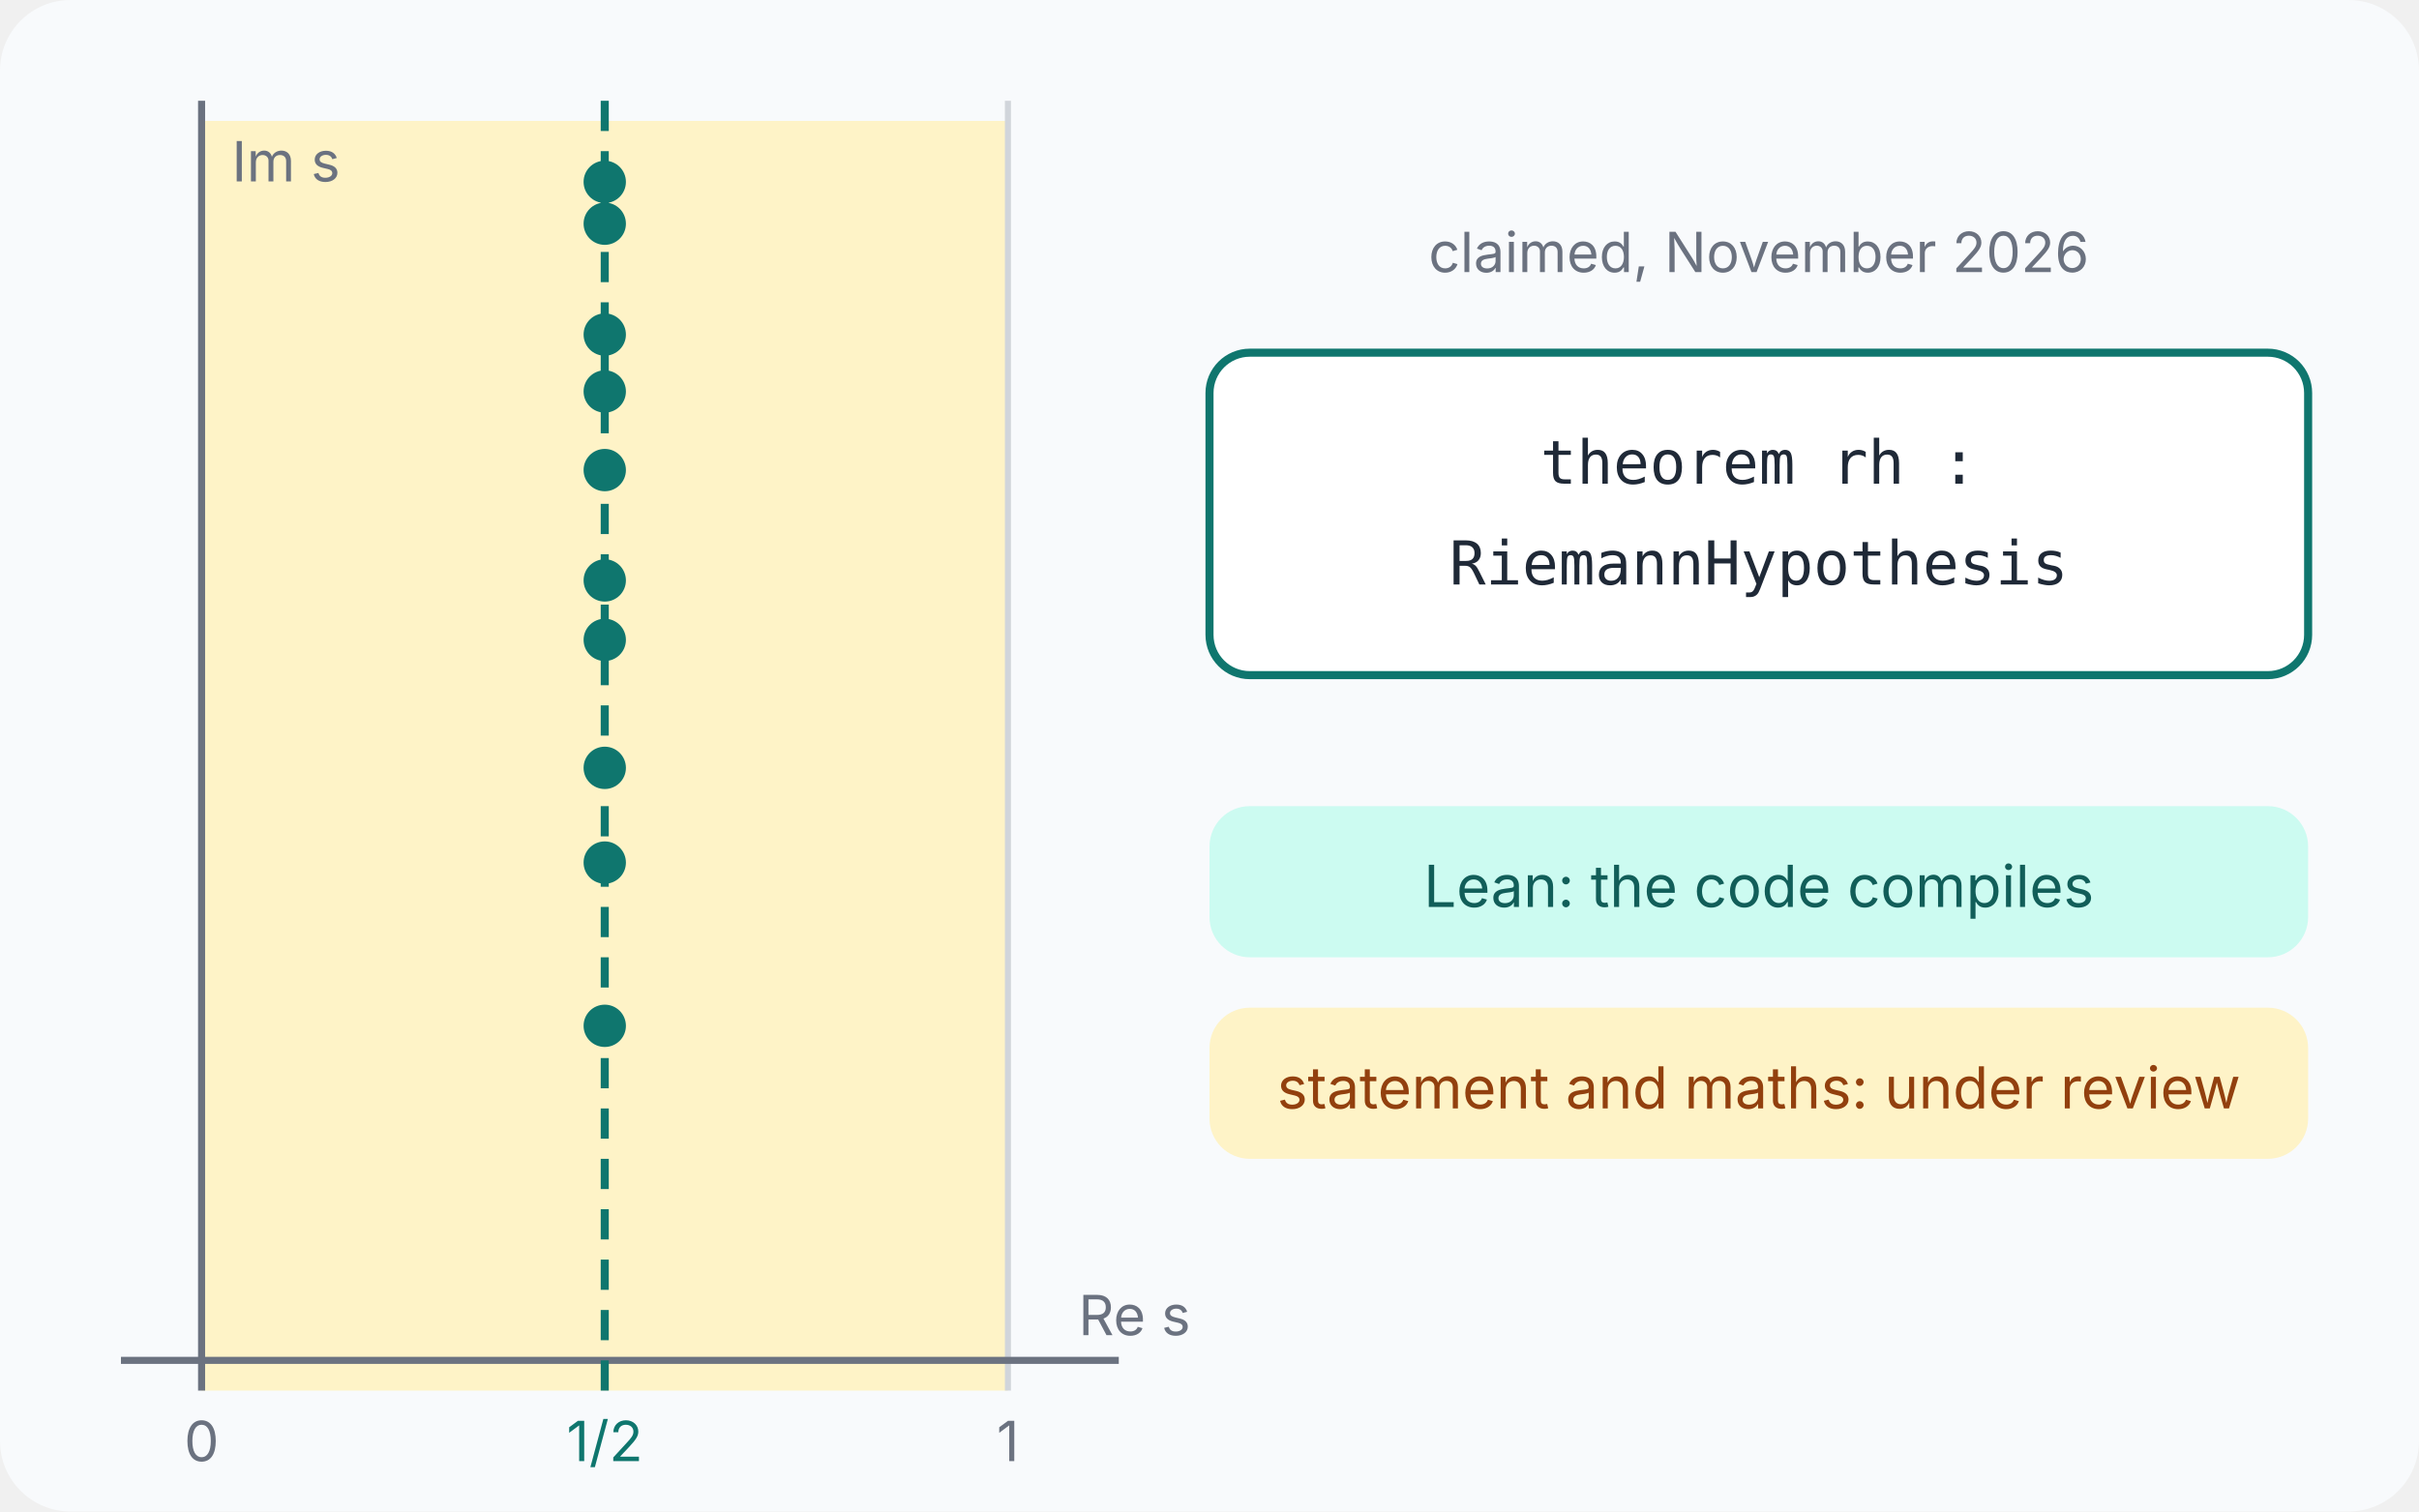
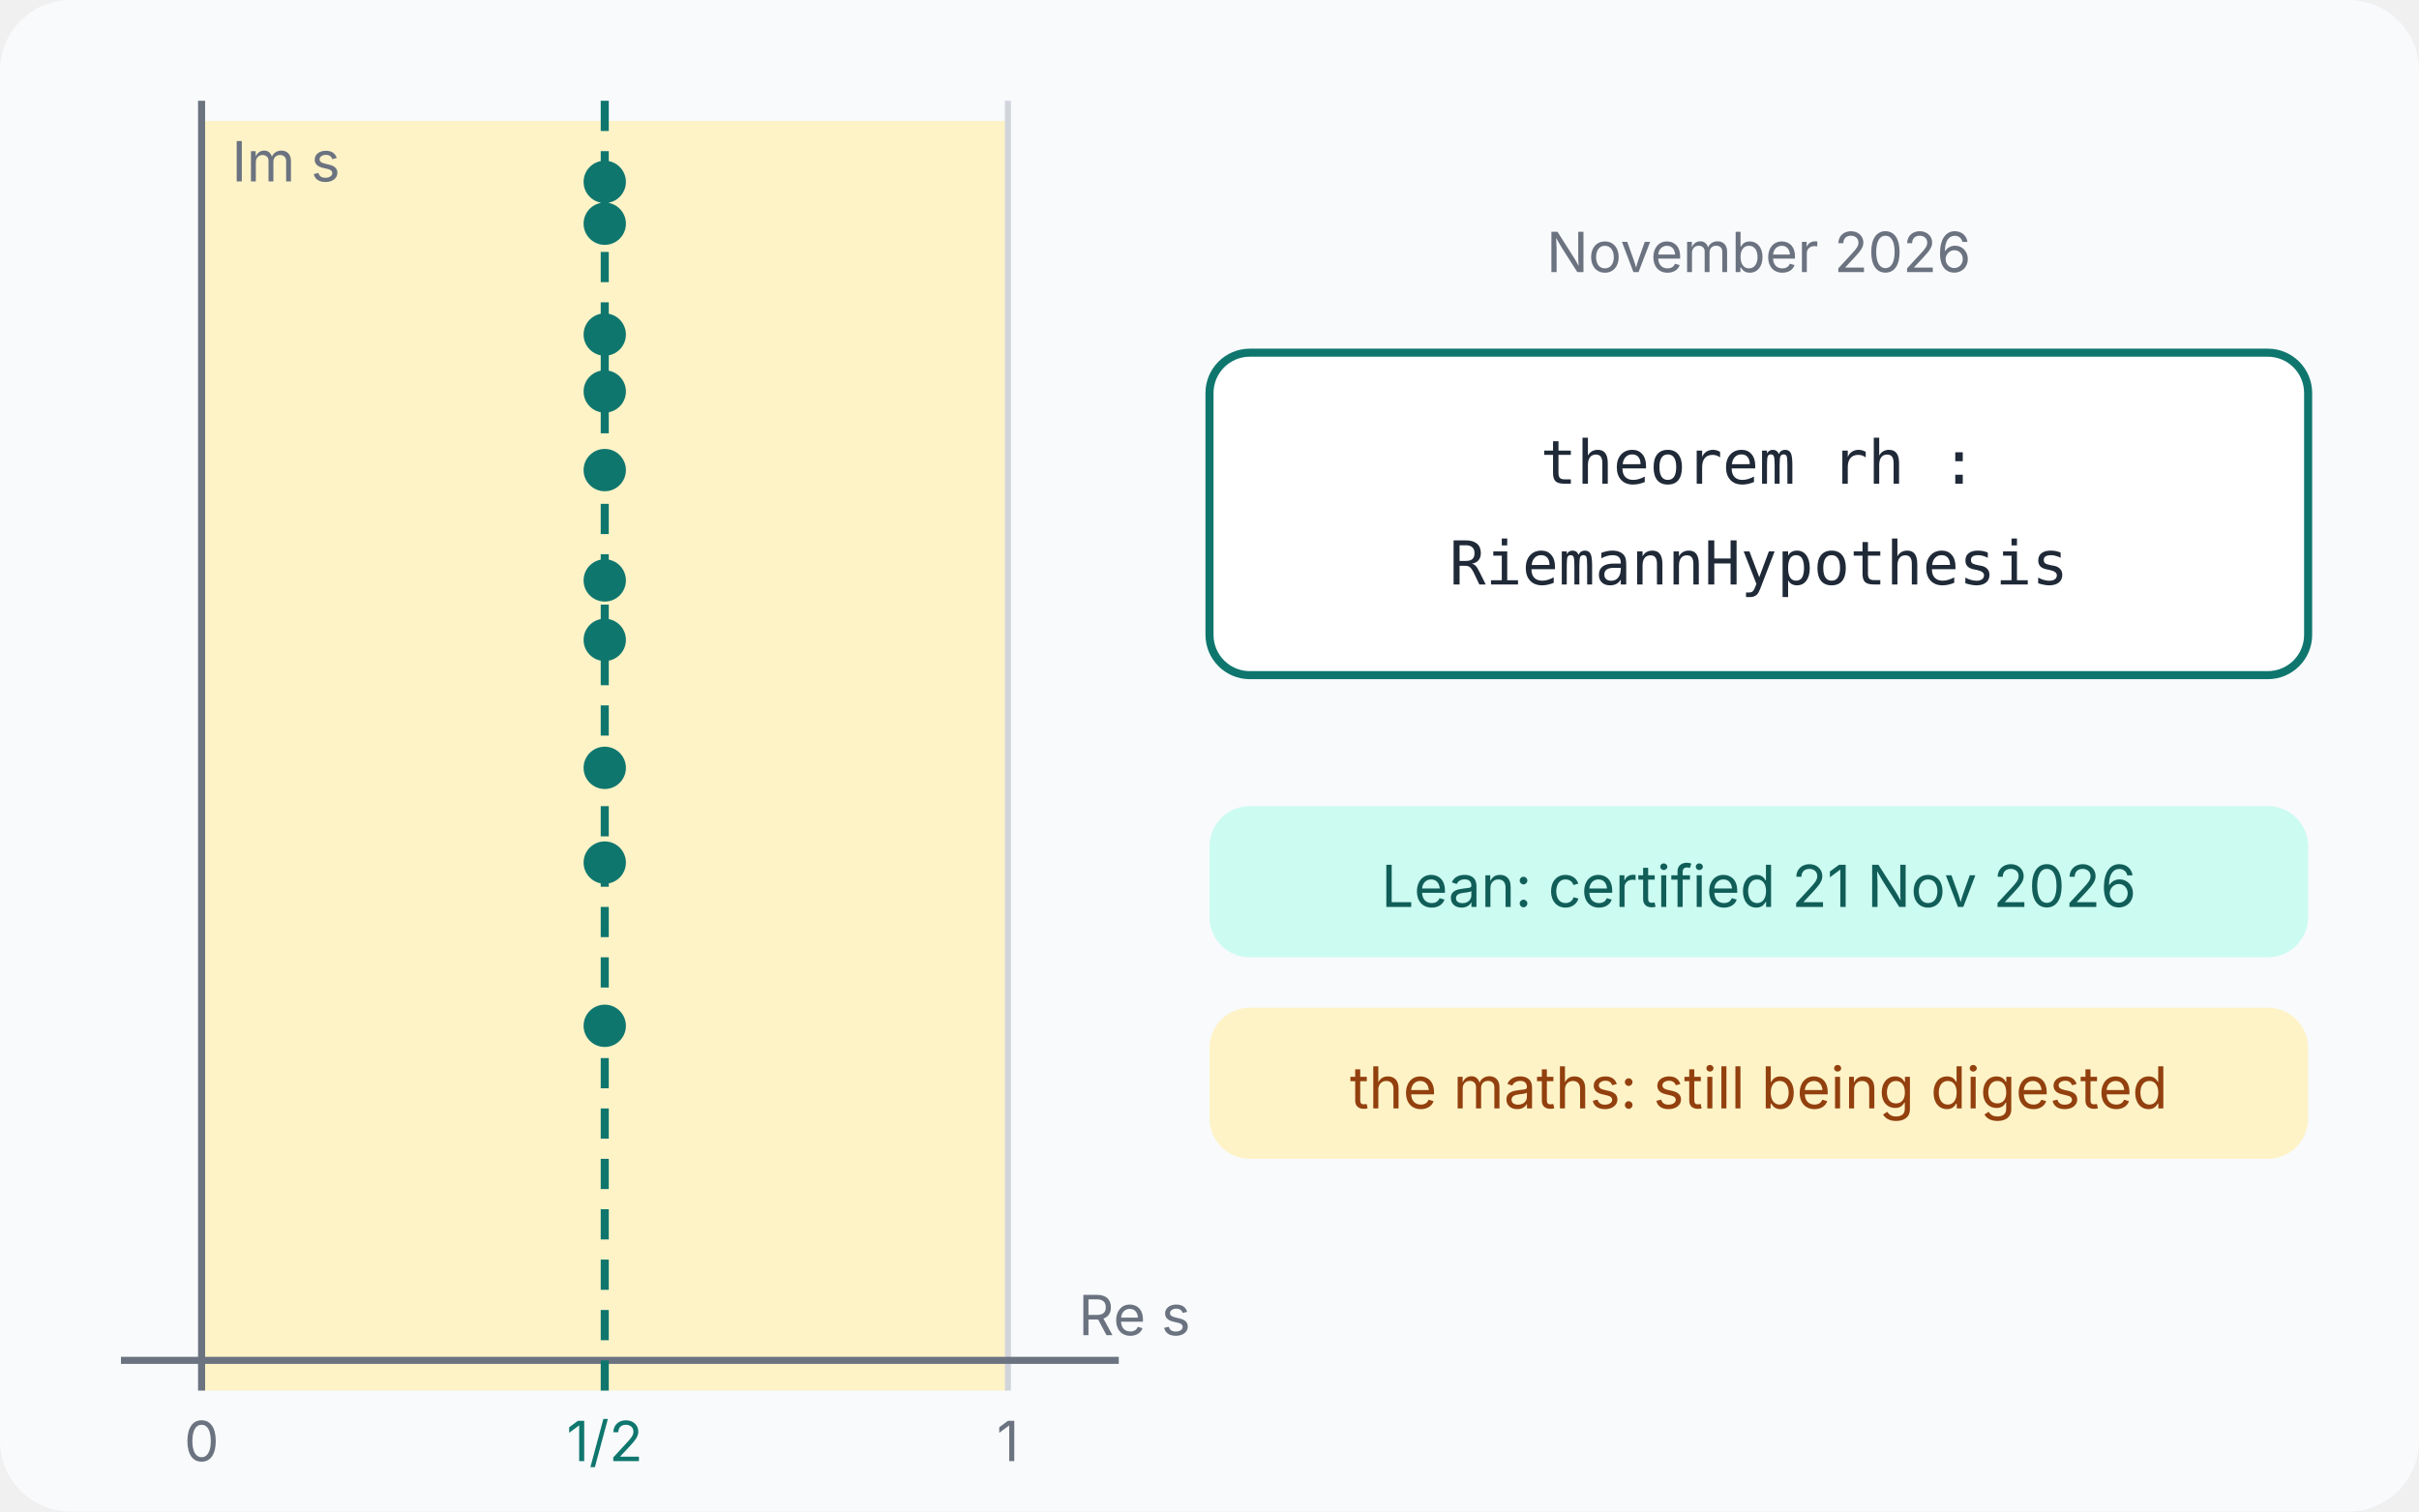
<svg xmlns="http://www.w3.org/2000/svg" viewBox="0 0 480 300" width="480" height="300" role="img">
  <rect width="480" height="300" rx="14" fill="#f8fafc" />
  <rect x="40" y="24" width="160" height="252" fill="#fef3c7" />
  <line x1="40" y1="276" x2="40" y2="20" stroke="#6b7280" stroke-width="1.4" />
  <line x1="200" y1="276" x2="200" y2="20" stroke="#d1d5db" stroke-width="1.2" />
  <line x1="24" y1="270" x2="222" y2="270" stroke="#6b7280" stroke-width="1.4" />
  <line x1="120" y1="276" x2="120" y2="20" stroke="#0f766e" stroke-width="1.6" stroke-dasharray="6 4" />
  <text x="40" y="290" font-size="11" fill="#6b7280" font-family="ui-sans-serif,system-ui,-apple-system,Segoe UI,sans-serif" text-anchor="middle">0</text>
  <text x="120" y="290" font-size="11" fill="#0f766e" font-family="ui-sans-serif,system-ui,-apple-system,Segoe UI,sans-serif" text-anchor="middle">1/2</text>
  <text x="200" y="290" font-size="11" fill="#6b7280" font-family="ui-sans-serif,system-ui,-apple-system,Segoe UI,sans-serif" text-anchor="middle">1</text>
  <text x="214" y="265" font-size="11" fill="#6b7280" font-family="ui-sans-serif,system-ui,-apple-system,Segoe UI,sans-serif">Re s</text>
  <text x="46" y="36" font-size="11" fill="#6b7280" font-family="ui-sans-serif,system-ui,-apple-system,Segoe UI,sans-serif">Im s</text>
  <circle cx="120" cy="203.6" r="4.2" fill="#0f766e" />
  <circle cx="120" cy="171.2" r="4.2" fill="#0f766e" />
  <circle cx="120" cy="152.4" r="4.2" fill="#0f766e" />
  <circle cx="120" cy="127.0" r="4.2" fill="#0f766e" />
  <circle cx="120" cy="115.2" r="4.2" fill="#0f766e" />
  <circle cx="120" cy="93.3" r="4.2" fill="#0f766e" />
  <circle cx="120" cy="77.7" r="4.2" fill="#0f766e" />
  <circle cx="120" cy="66.4" r="4.2" fill="#0f766e" />
  <circle cx="120" cy="44.4" r="4.2" fill="#0f766e" />
  <circle cx="120" cy="36.1" r="4.2" fill="#0f766e" />
  <rect x="240" y="70" width="218" height="64" rx="8" fill="#fff" stroke="#0f766e" stroke-width="1.6" />
  <text x="349" y="96" font-size="12" fill="#1f2937" font-family="ui-monospace,SFMono-Regular,Menlo,monospace" text-anchor="middle">theorem rh :</text>
  <text x="349" y="116" font-size="12" fill="#1f2937" font-family="ui-monospace,SFMono-Regular,Menlo,monospace" text-anchor="middle">RiemannHypothesis</text>
  <rect x="240" y="160" width="218" height="30" rx="8" fill="#ccfbf1" />
-   <text x="349" y="180" font-size="11.5" fill="#115e59" font-family="ui-sans-serif,system-ui,-apple-system,Segoe UI,sans-serif" text-anchor="middle">Lean: the code compiles</text>
+   <text x="349" y="180" font-size="11.5" fill="#115e59" font-family="ui-sans-serif,system-ui,-apple-system,Segoe UI,sans-serif" text-anchor="middle">Lean: certified 21 Nov 2026</text>
  <rect x="240" y="200" width="218" height="30" rx="8" fill="#fef3c7" />
-   <text x="349" y="220" font-size="11.5" fill="#92400e" font-family="ui-sans-serif,system-ui,-apple-system,Segoe UI,sans-serif" text-anchor="middle">statement and maths: under review</text>
-   <text x="349" y="54" font-size="11" fill="#6b7280" font-family="ui-sans-serif,system-ui,-apple-system,Segoe UI,sans-serif" text-anchor="middle">claimed, November 2026</text>
+   <text x="349" y="220" font-size="11.5" fill="#92400e" font-family="ui-sans-serif,system-ui,-apple-system,Segoe UI,sans-serif" text-anchor="middle">the maths: still being digested</text>
+   <text x="349" y="54" font-size="11" fill="#6b7280" font-family="ui-sans-serif,system-ui,-apple-system,Segoe UI,sans-serif" text-anchor="middle">November 2026</text>
</svg>
